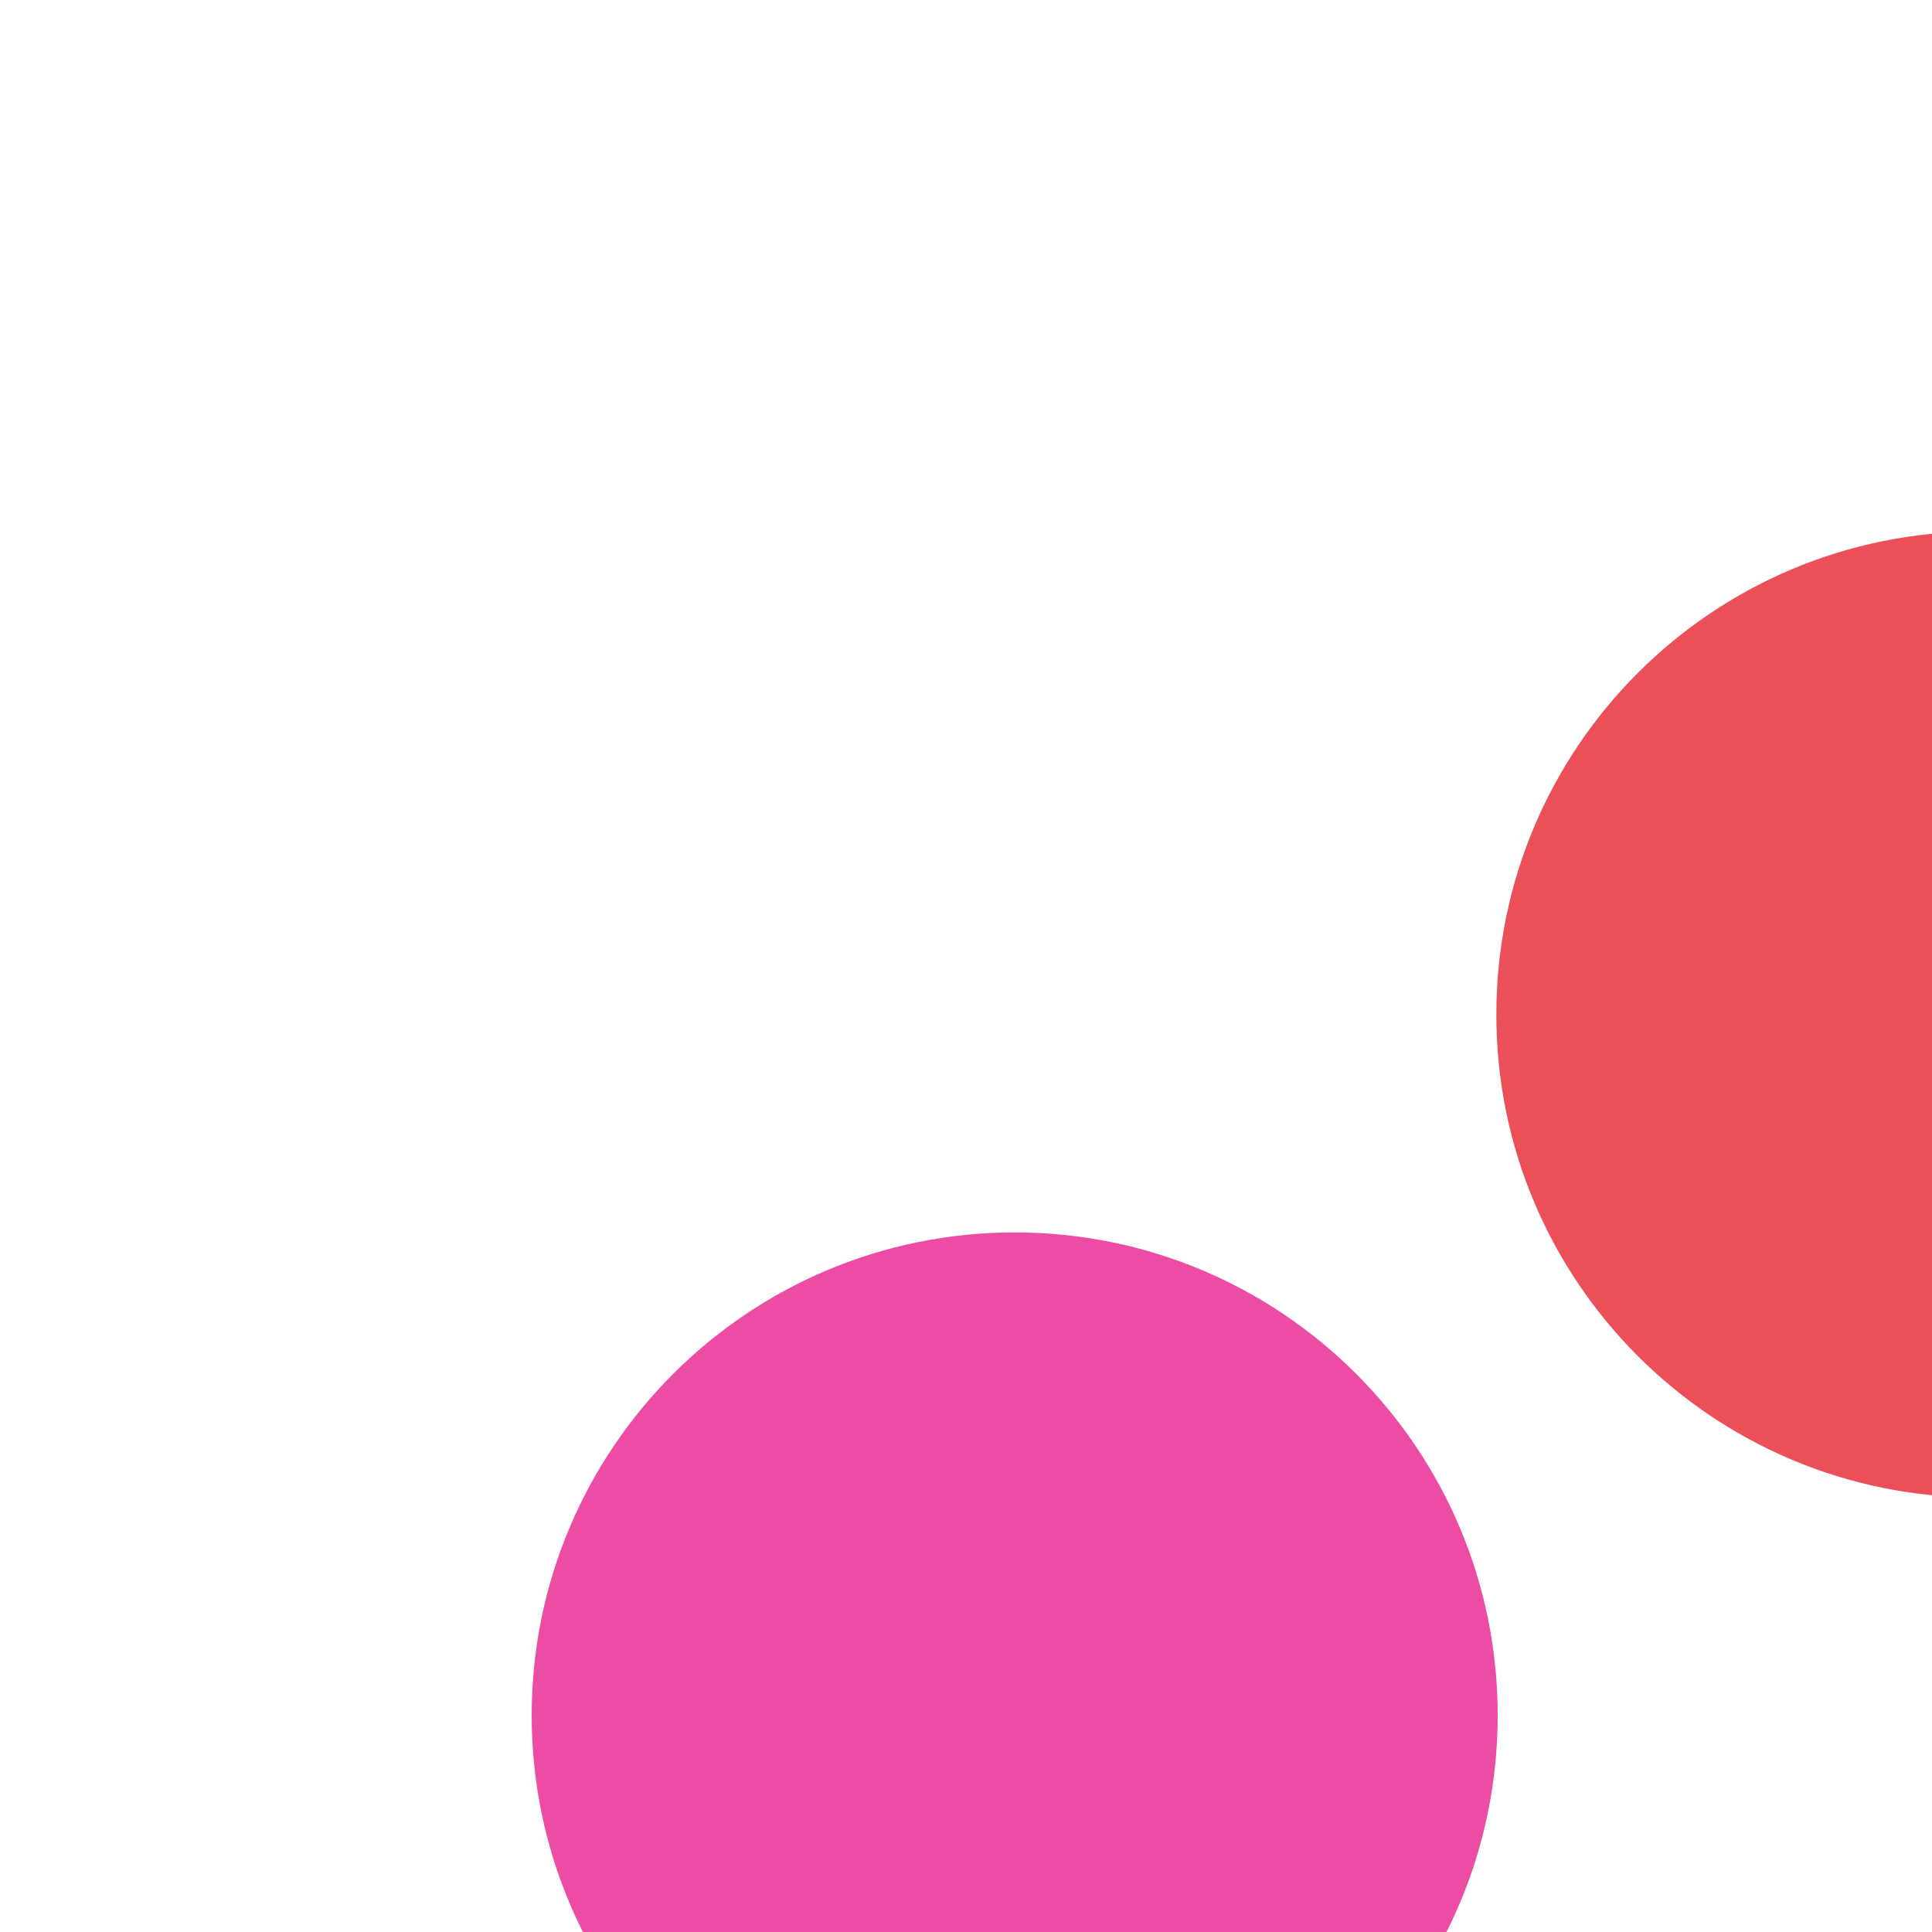
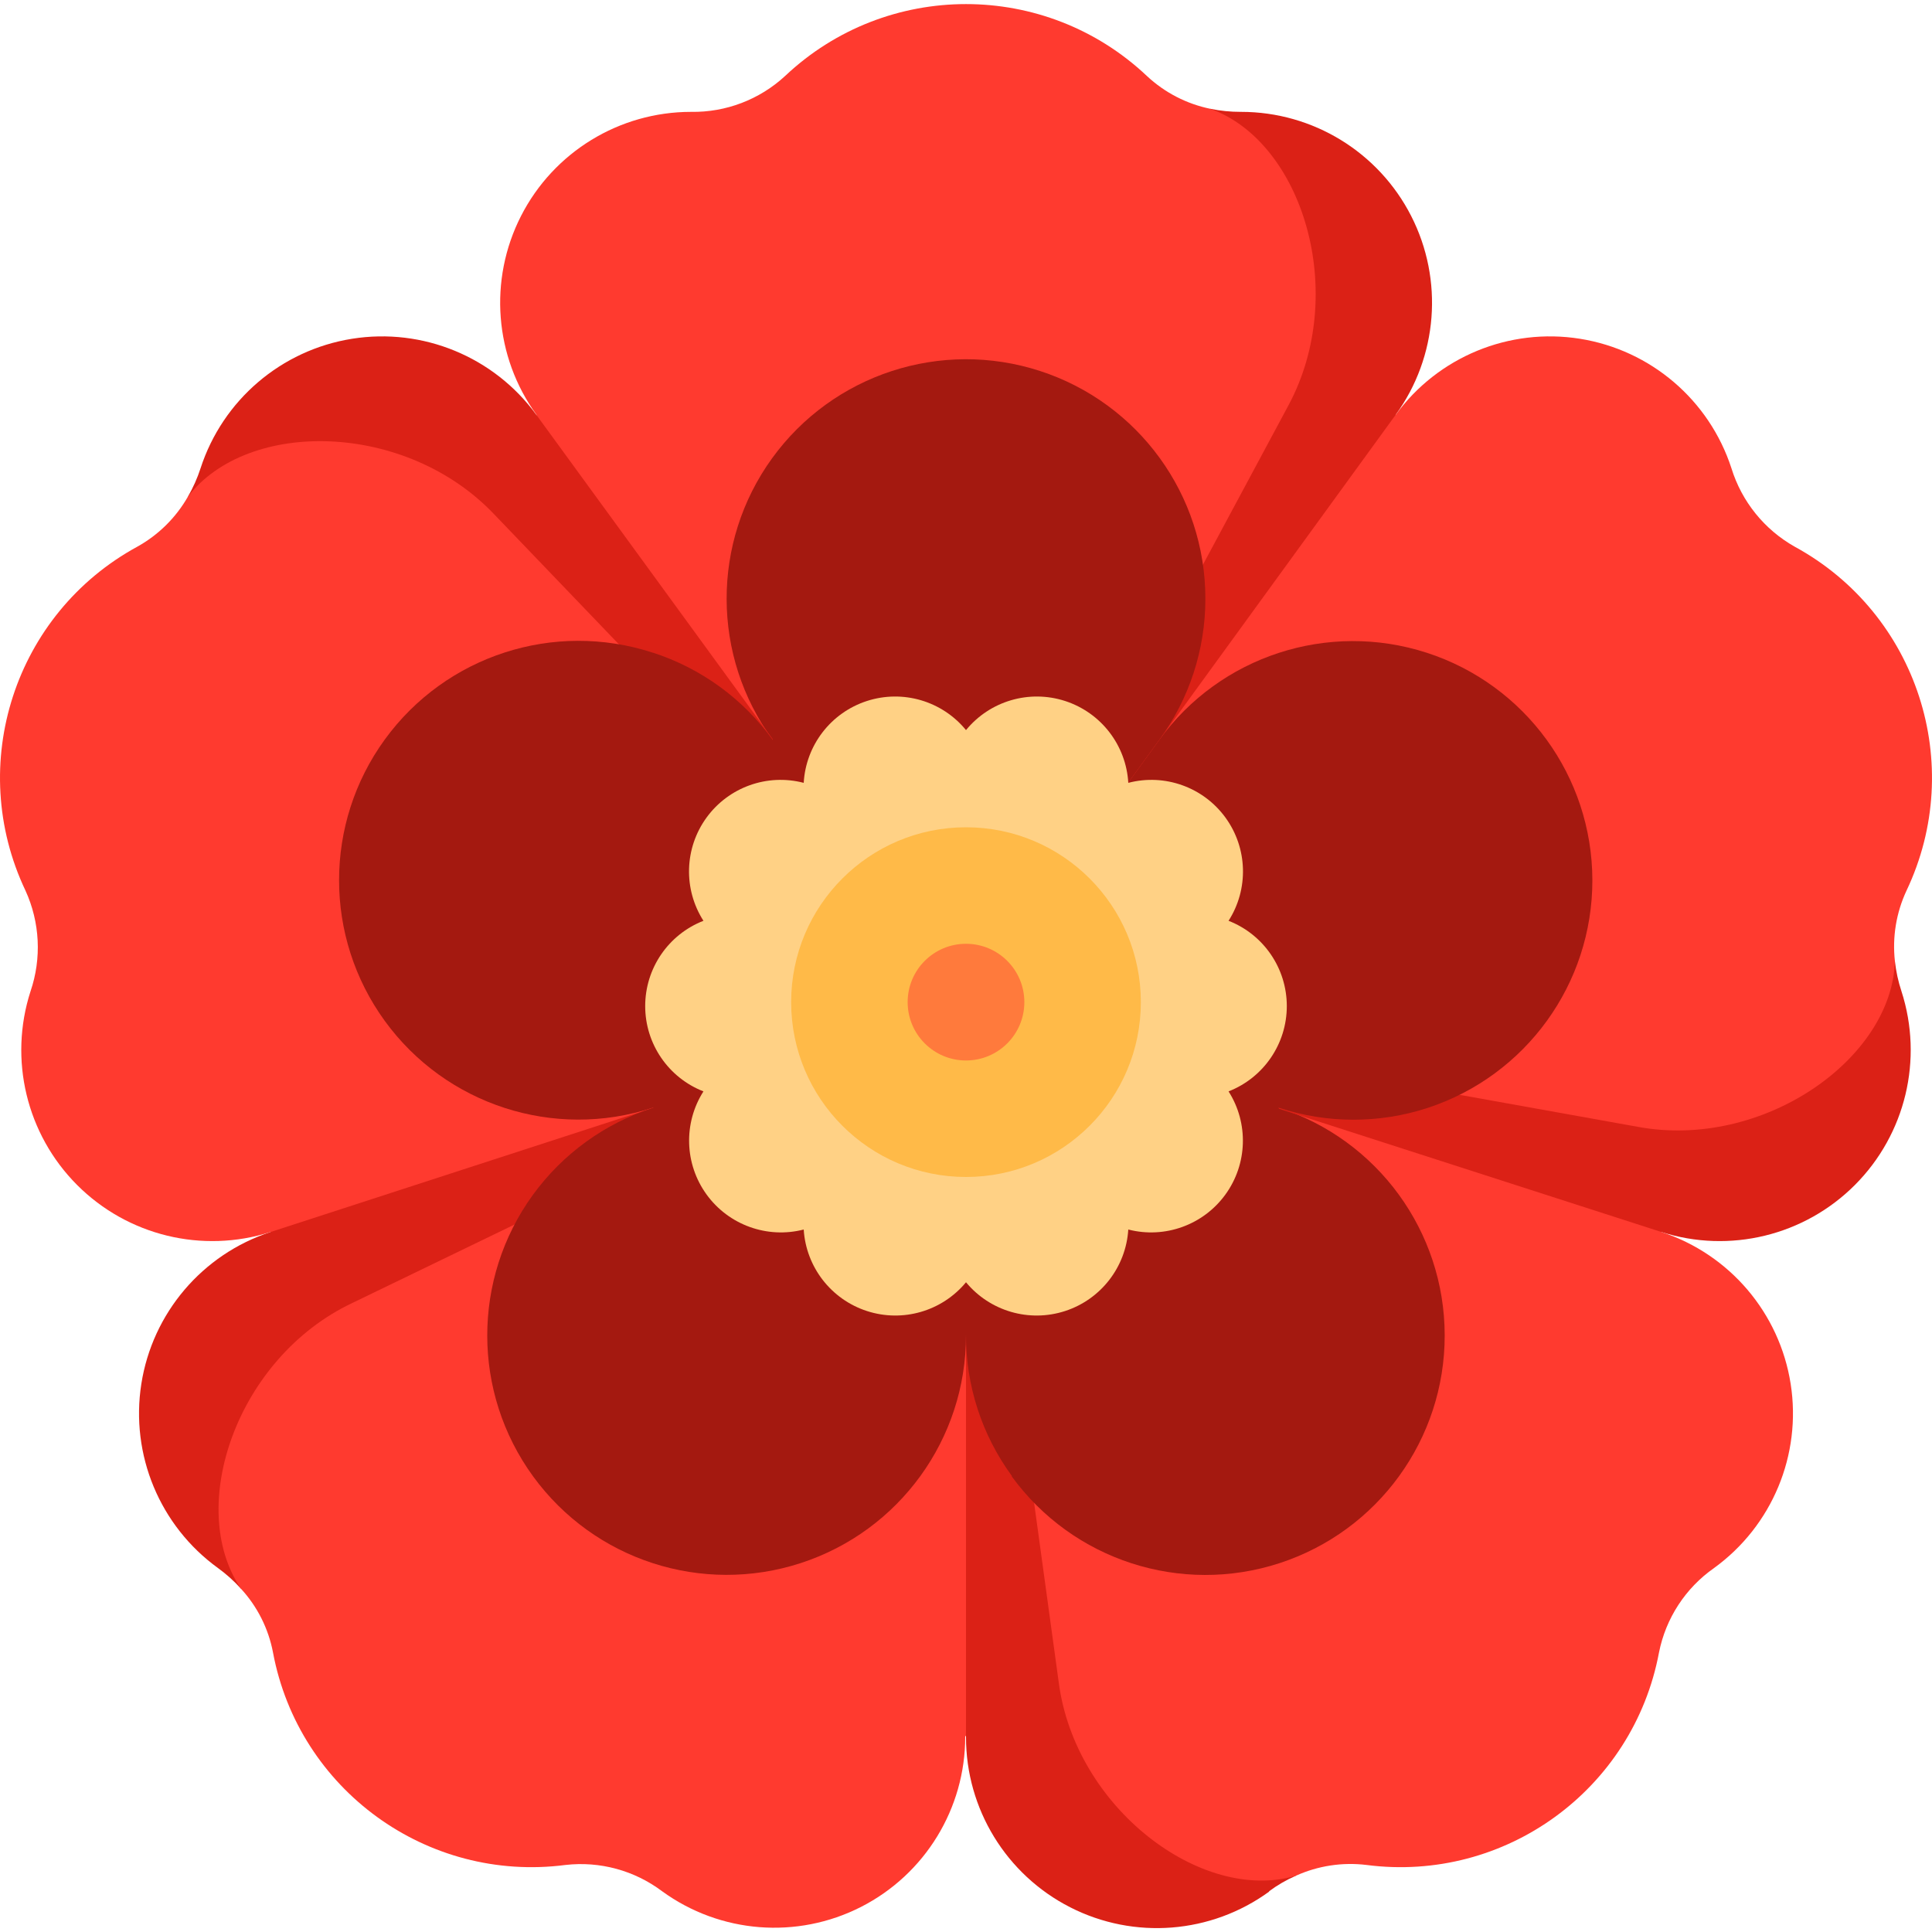
<svg xmlns="http://www.w3.org/2000/svg" viewBox="0 0 100 100">
-   <circle fill="#e30613" opacity="0.7" cx="102.45" cy="52.51" r="25" />
-   <circle fill="#e6007e" opacity="0.7" cx="52.52" cy="88.79" r="25" />
-   <circle fill="#009fe3" opacity="0.7" cx="71.59" cy="147.49" r="25" />
-   <circle fill="#009640" opacity="0.7" cx="133.32" cy="147.49" r="25" />
-   <circle fill="#e94e1b" opacity="0.7" cx="152.39" cy="88.79" r="25" />
+   <path d="M64.23,5.79a7.73,7.73,0,0,1-1.59-.16L53.75,41.32H72.24V21.47a9.88,9.88,0,0,0-8-15.68Z" style="fill: #db2116" />
+   <path d="M62.64,5.63a6.82,6.82,0,0,1-3.28-1.7,13.64,13.64,0,0,0-18.72,0,7,7,0,0,1-4.87,1.86,9.88,9.88,0,0,0-8,15.68V38.3L50,52.08,66.68,21C69.82,15.18,67.43,7.34,62.64,5.63Z" style="fill: #ff3a2f" />
+   <path d="M62.39,31A12.39,12.39,0,1,0,40,38.3v6.89l10,6.89L60,38.3A12.34,12.34,0,0,0,62.39,31Z" style="fill: #a41910" />
+   <path d="M10.38,24.24a7.64,7.64,0,0,1-.65,1.46L38.05,44.25l1.94-6L27.76,21.47a9.88,9.88,0,0,0-17.38,2.77Z" style="fill: #db2116" />
+   <path d="M9.73,25.7A6.84,6.84,0,0,1,7.1,28.3,13.62,13.62,0,0,0,1.32,46.1a7.06,7.06,0,0,1,.26,5.21A9.89,9.89,0,0,0,14,63.77L30,69,50,52.08,25.56,26.6C21,21.82,12.84,21.67,9.73,25.7Z" style="fill: #ff3a2f" />
+   <path d="M33.78,33.78a12.39,12.39,0,1,0,0,23.56l6.55,2.13L50,52.08,40,38.3a12.34,12.34,0,0,0-6.21-4.52Z" style="fill: #a41910" />
+   <path d="M11.28,81.16a7.53,7.53,0,0,1,1.19,1.07L38.87,61,33.8,57.34,14,63.77A9.88,9.88,0,0,0,11.28,81.16Z" style="fill: #db2116" />
+   <path d="M12.47,82.23a6.73,6.73,0,0,1,1.66,3.3,13.62,13.62,0,0,0,15.14,11,7,7,0,0,1,5,1.36,9.88,9.88,0,0,0,15.69-8L59.89,76.3,50,52.08,18.22,67.45C12.27,70.27,9.6,78,12.47,82.23Z" style="fill: #ff3a2f" />
+   <path d="M27.58,61.85A12.39,12.39,0,1,0,50,69.11l4-5.57L50,52.08,33.8,57.34A12.39,12.39,0,0,0,27.58,61.85Z" style="fill: #a41910" />
+   <path d="M65.69,97.89a7.08,7.08,0,0,1,1.38-.8l-12-31.66L50,69.11v20.8a9.88,9.88,0,0,0,15.69,8Z" style="fill: #db2116" />
+   <path d="M67.07,97.09a6.86,6.86,0,0,1,3.66-.56,13.62,13.62,0,0,0,15.14-11,7,7,0,0,1,2.85-4.37A9.88,9.88,0,0,0,86,63.77L76.09,50.16,50,52.08l4.8,35C55.65,93.58,62.19,98.52,67.07,97.09Z" style="fill: #ff3a2f" />
+   <path d="M52.37,76.42A12.39,12.39,0,1,0,66.2,57.34l-4.05-5.57L50,52.08v17a12.29,12.29,0,0,0,2.37,7.31Z" style="fill: #a41910" />
+   <path d="M98.42,51.31a7.63,7.63,0,0,1-.34-1.56L64.26,51.39l1.94,6L86,63.77A9.89,9.89,0,0,0,98.42,51.31Z" style="fill: #db2116" />
+   <path d="M98.08,49.75a6.84,6.84,0,0,1,.6-3.65A13.62,13.62,0,0,0,92.9,28.3a7.05,7.05,0,0,1-3.28-4.06,9.88,9.88,0,0,0-17.38-2.77L50,52.08l34.75,6.24c6.47,1.21,13.18-3.49,13.33-8.57Z" style="fill: #ff3a2f" />
+   <path d="M73.88,57.35A12.39,12.39,0,1,0,60,38.3L50,52.08l16.2,5.26A12.36,12.36,0,0,0,73.88,57.35Z" style="fill: #a41910" />
+   <path d="M63.59,47.66a4.74,4.74,0,0,0-5.19-7.14A4.74,4.74,0,0,0,50,37.79a4.74,4.74,0,0,0-8.4,2.73,4.74,4.74,0,0,0-5.19,7.14,4.74,4.74,0,0,0,0,8.83,4.75,4.75,0,0,0,5.19,7.15A4.75,4.75,0,0,0,50,66.37a4.75,4.75,0,0,0,8.4-2.73,4.75,4.75,0,0,0,5.19-7.15,4.74,4.74,0,0,0,0-8.83Z" style="fill: #ffd185" />
+   <circle cx="50" cy="51.87" r="9.05" style="fill: #ffba48" />
+   <circle cx="50" cy="51.87" r="3.02" style="fill: #ff7a3c" />
</svg>
